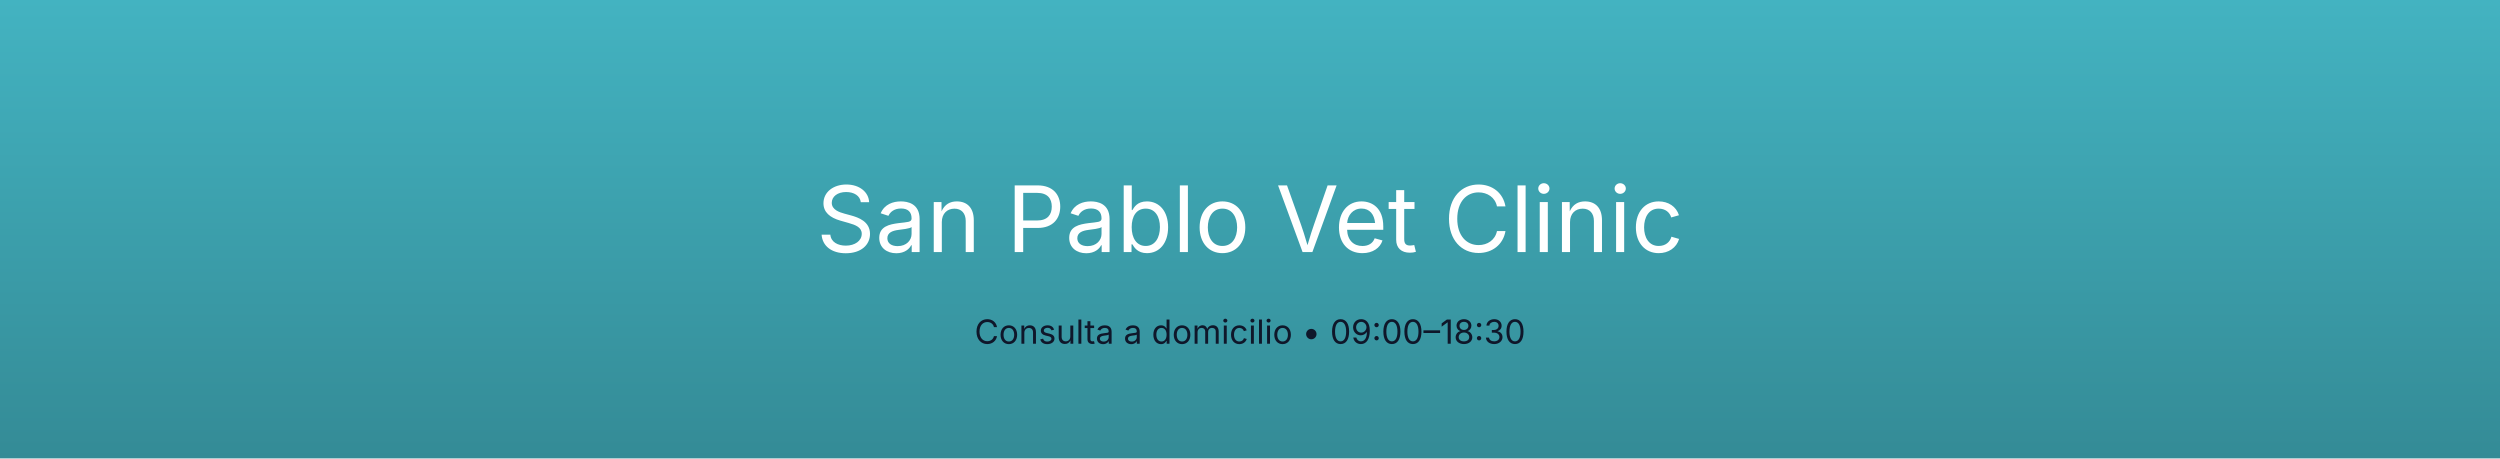
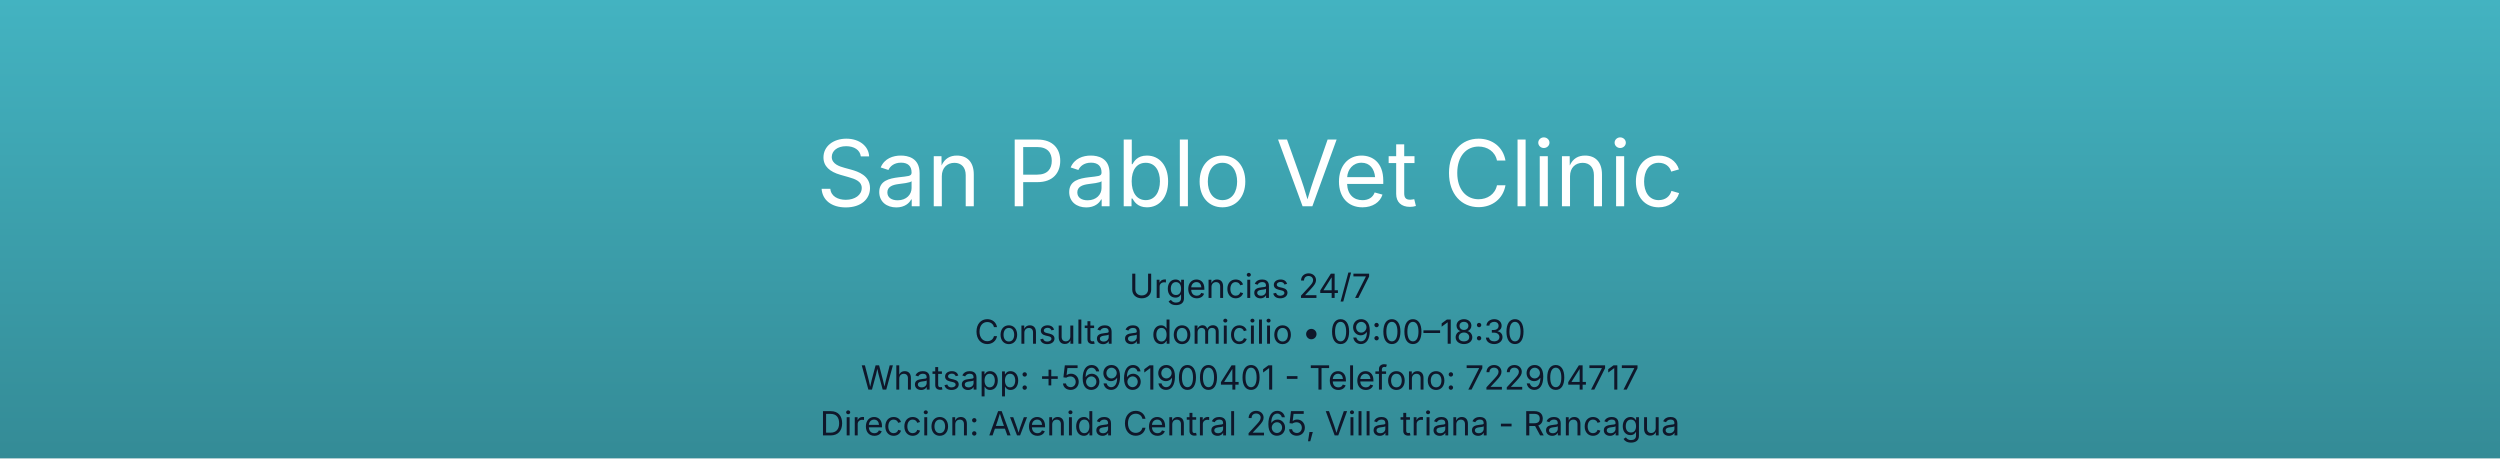
<svg xmlns="http://www.w3.org/2000/svg" width="1200" height="220">
  <defs>
    <linearGradient id="g" x1="0" x2="0" y1="0" y2="1">
      <stop offset="0" stop-color="#43B3C1" />
      <stop offset="1" stop-color="#348B96" />
    </linearGradient>
  </defs>
  <rect width="100%" height="100%" fill="url(#g)" />
-   <text x="50%" y="55%" text-anchor="middle" font-family="Inter,Arial" font-size="44" fill="#ffffff">San Pablo Vet Clinic</text>
+   <text x="50%" y="45%" text-anchor="middle" font-family="Inter,Arial" font-size="44" fill="#ffffff">San Pablo Vet Clinic</text>
+   <text x="50%" y="65%" text-anchor="middle" font-family="Inter,Arial" font-size="16" fill="#0F172A">Urgencias 24/7</text>
  <text x="50%" y="75%" text-anchor="middle" font-family="Inter,Arial" font-size="16" fill="#0F172A">Consulta a domicilio • 09:00–18:30</text>
+   <text x="50%" y="85%" text-anchor="middle" font-family="Inter,Arial" font-size="16" fill="#0F172A">Whatsapp: +56961900401 - Telefono: 722904717</text>
+   <text x="50%" y="95%" text-anchor="middle" font-family="Inter,Arial" font-size="16" fill="#0F172A">Direccion: Avenida Central 265, Villa triana - Rancagua</text>
</svg>
